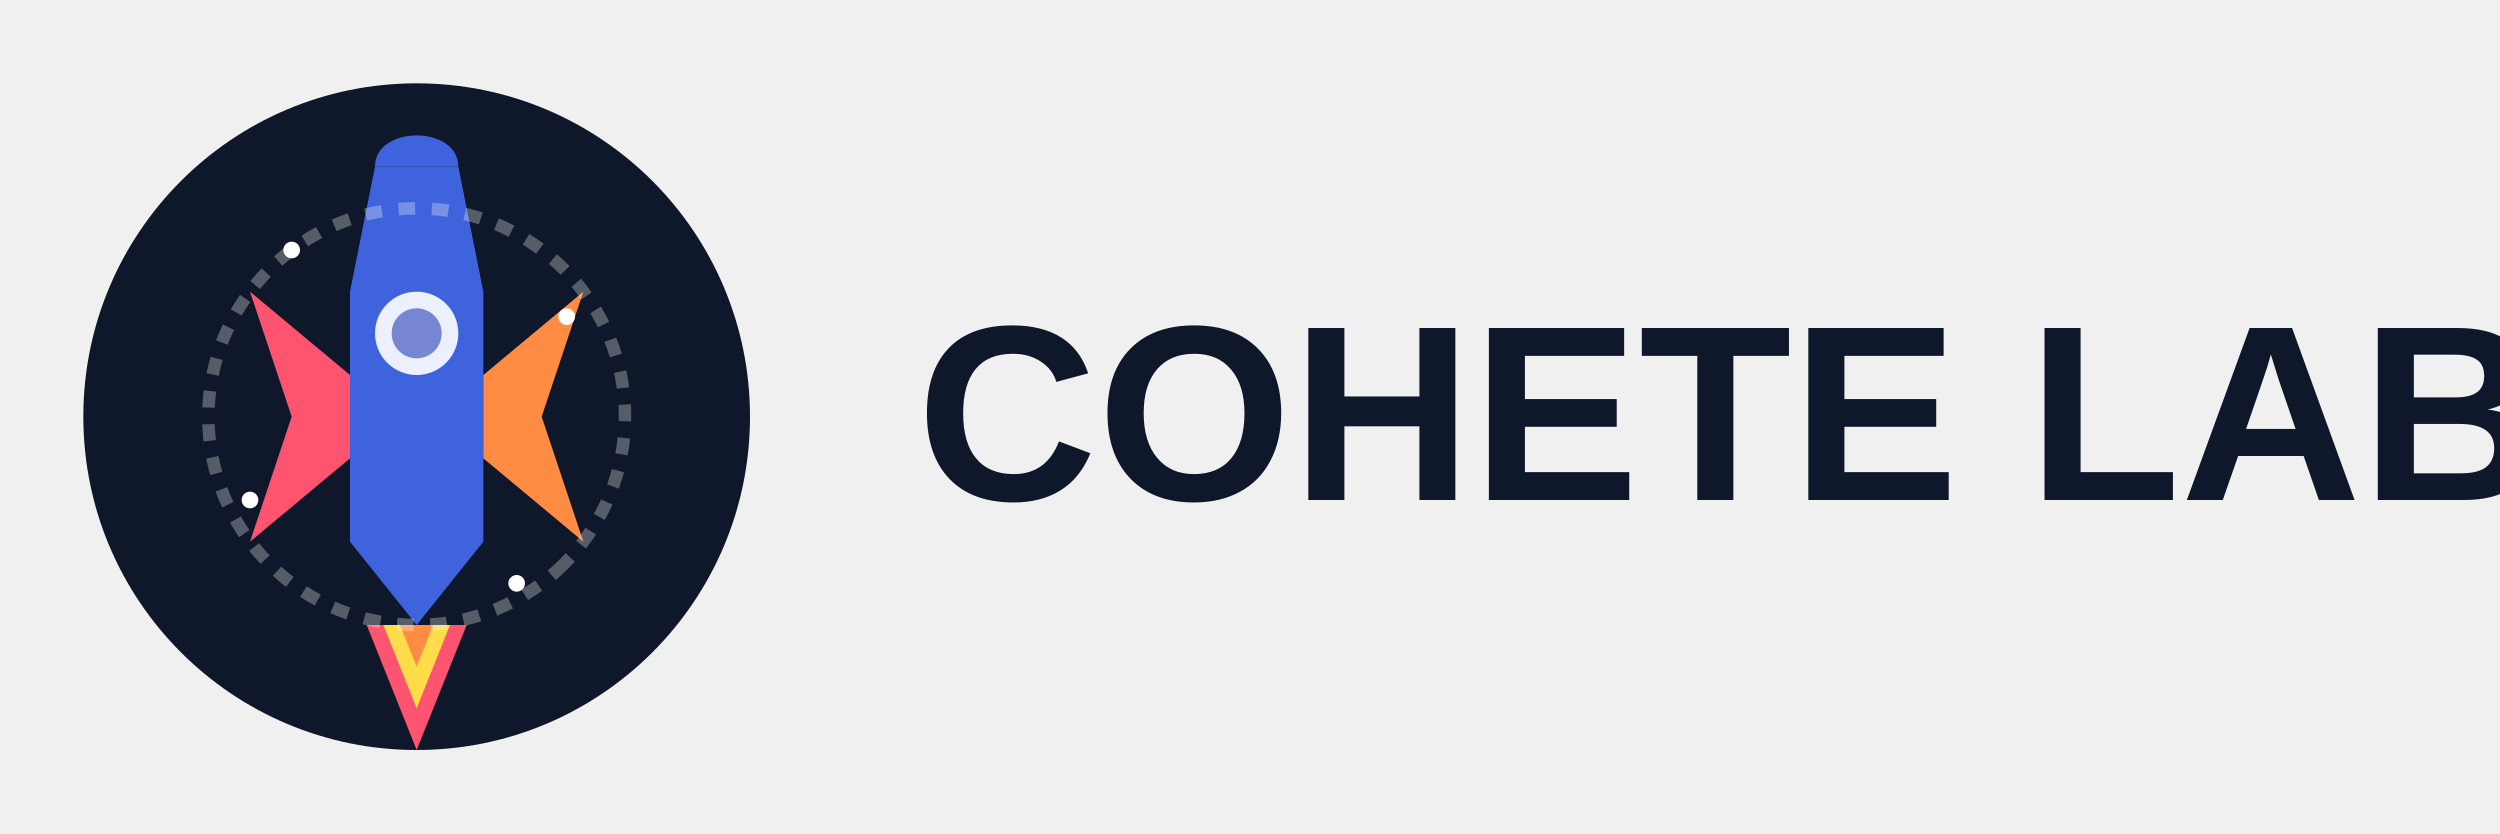
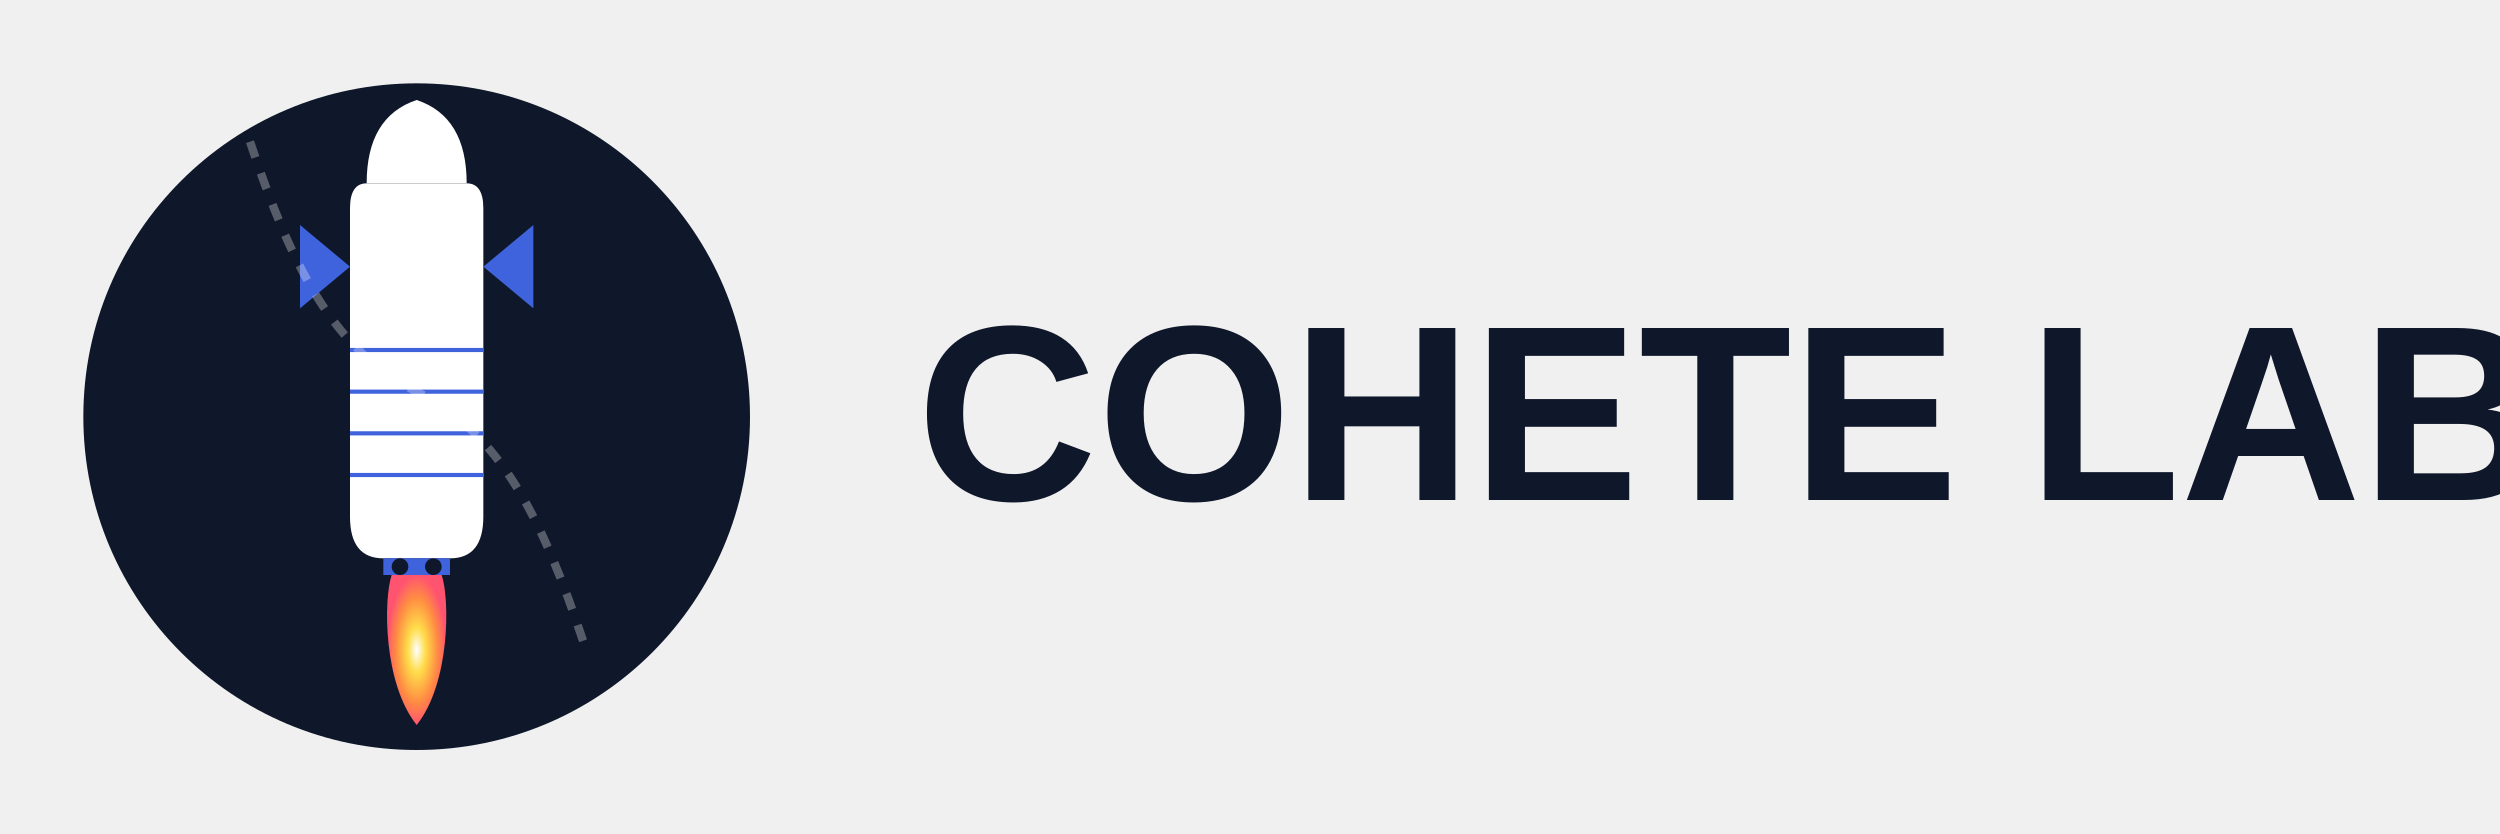
<svg xmlns="http://www.w3.org/2000/svg" width="300" height="100" viewBox="0 0 300 100" fill="none">
  <circle cx="50" cy="50" r="40" fill="#0F172A" />
-   <g transform="translate(50, 50)">
-     <path d="M-5,-30 L5,-30 L8,-15 L8,15 L0,25 L-8,15 L-8,-15 L-5,-30 Z" fill="#3E63DD" />
-     <path d="M-5,-30 C-5,-35 5,-35 5,-30 L-5,-30 Z" fill="#3E63DD" />
-     <circle cx="0" cy="-10" r="5" fill="white" opacity="0.9" />
-     <circle cx="0" cy="-10" r="3" fill="#7786D3" />
-     <path d="M-8,5 L-20,15 L-15,0 L-20,-15 L-8,-5 Z" fill="#FF5470" />
-     <path d="M8,5 L20,15 L15,0 L20,-15 L8,-5 Z" fill="#FF8C42" />
-     <path d="M-6,25 L0,40 L6,25" fill="#FF5470" />
-     <path d="M-4,25 L0,35 L4,25" fill="#FFDD4A" />
-     <path d="M-2,25 L0,30 L2,25" fill="#FF8C42" />
-     <ellipse cx="0" cy="0" rx="25" ry="25" stroke="#FFFFFF" stroke-width="1.5" stroke-opacity="0.3" stroke-dasharray="2 2" fill="none" transform="rotate(45)" />
-     <circle cx="-15" cy="-20" r="1" fill="white" />
-     <circle cx="18" cy="-12" r="1" fill="white" />
-     <circle cx="12" cy="20" r="1" fill="white" />
-     <circle cx="-20" cy="10" r="1" fill="white" />
+   <defs>
+     <radialGradient id="flameGradient" cx="0.5" cy="0.5" r="0.5" gradientUnits="objectBoundingBox">
+       <stop offset="0%" stop-color="#FFFFFF" />
+       <stop offset="30%" stop-color="#FFDD4A" />
+       <stop offset="70%" stop-color="#FF8C42" />
+       <stop offset="100%" stop-color="#FF5470" />
+     </radialGradient>
+   </defs>
+   <g transform="translate(50, 47)">
+     <path d="M-6,-25 L6,-25 Q8,-25 8,-22 L8,15 Q8,20 4,20 L-4,20 Q-8,20 -8,15 L-8,-22 Q-8,-25 -6,-25 Z" fill="#FFFFFF" />
+     <path d="M-6,-25 Q-6,-33 0,-35 Q6,-33 6,-25 Z" fill="#FFFFFF" />
+     <line x1="-8" y1="-5" x2="8" y2="-5" stroke="#3E63DD" stroke-width="0.5" />
+     <line x1="-8" y1="0" x2="8" y2="0" stroke="#3E63DD" stroke-width="0.5" />
+     <line x1="-8" y1="5" x2="8" y2="5" stroke="#3E63DD" stroke-width="0.5" />
+     <line x1="-8" y1="10" x2="8" y2="10" stroke="#3E63DD" stroke-width="0.5" />
+     <path d="M-8,-15 L-14,-10 L-14,-20 Z" fill="#3E63DD" />
+     <path d="M8,-15 L14,-10 L14,-20 Z" fill="#3E63DD" />
+     <path d="M-4,20 L4,20 L4,22 L-4,22 Z" fill="#3E63DD" />
+     <circle cx="-2" cy="21" r="1" fill="#0F172A" />
+     <circle cx="2" cy="21" r="1" fill="#0F172A" />
+     <path d="M-3,22 C-4,25 -4,35 0,40 C4,35 4,25 3,22 Z" fill="url(#flameGradient)" />
+     <path d="M-20,-30 C-15,-15 -10,-5 0,0 C10,5 15,15 20,30" stroke="#FFFFFF" stroke-width="1" stroke-opacity="0.3" stroke-dasharray="2 2" fill="none" />
  </g>
  <text x="110" y="60" font-family="Arial, sans-serif" font-size="30" font-weight="800" fill="#0F172A">COHETE LAB</text>
</svg>
